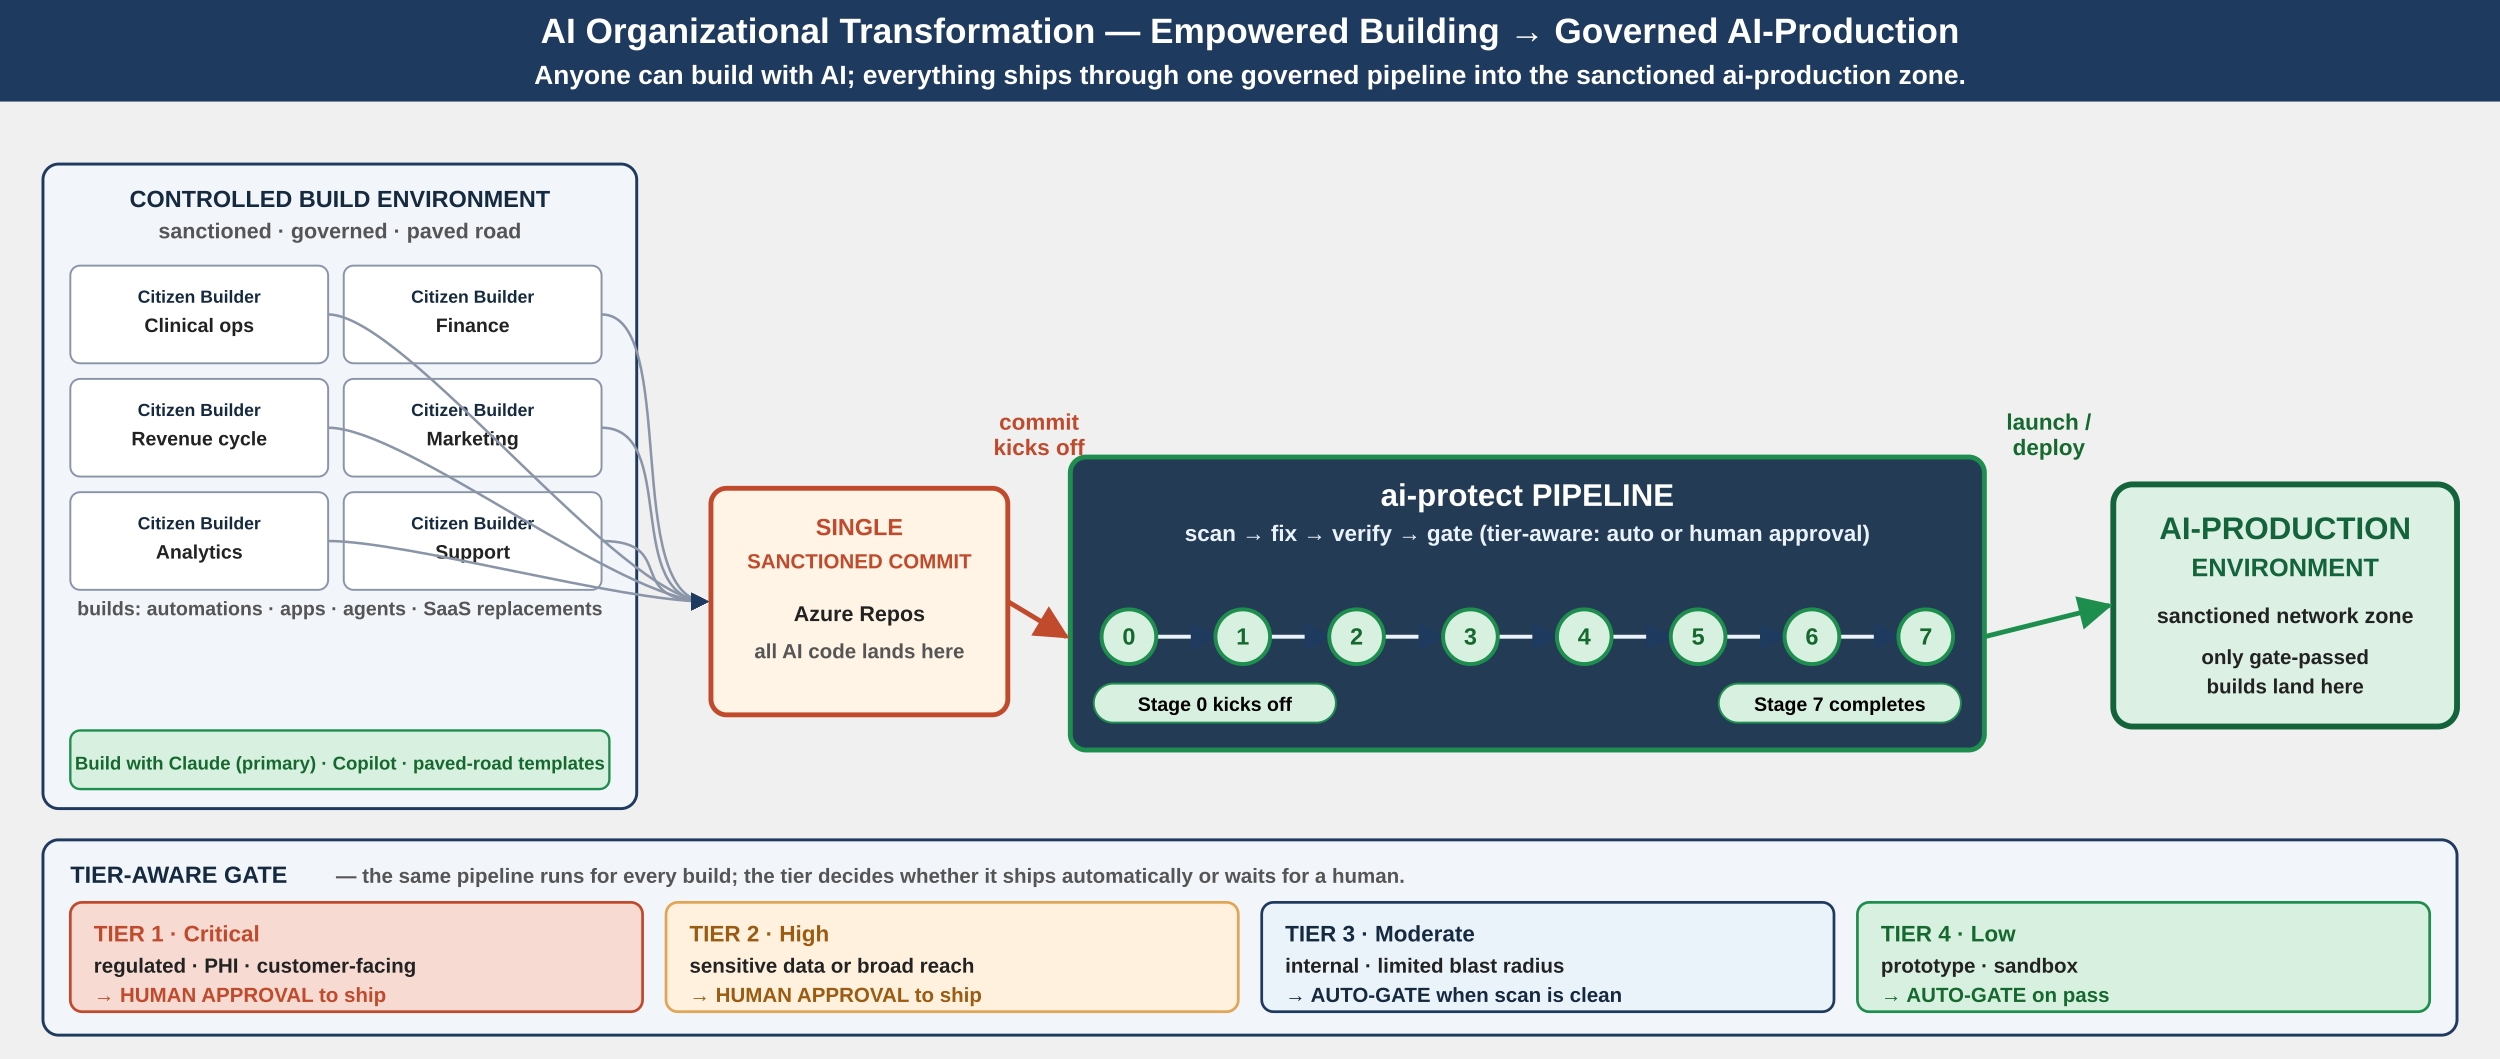
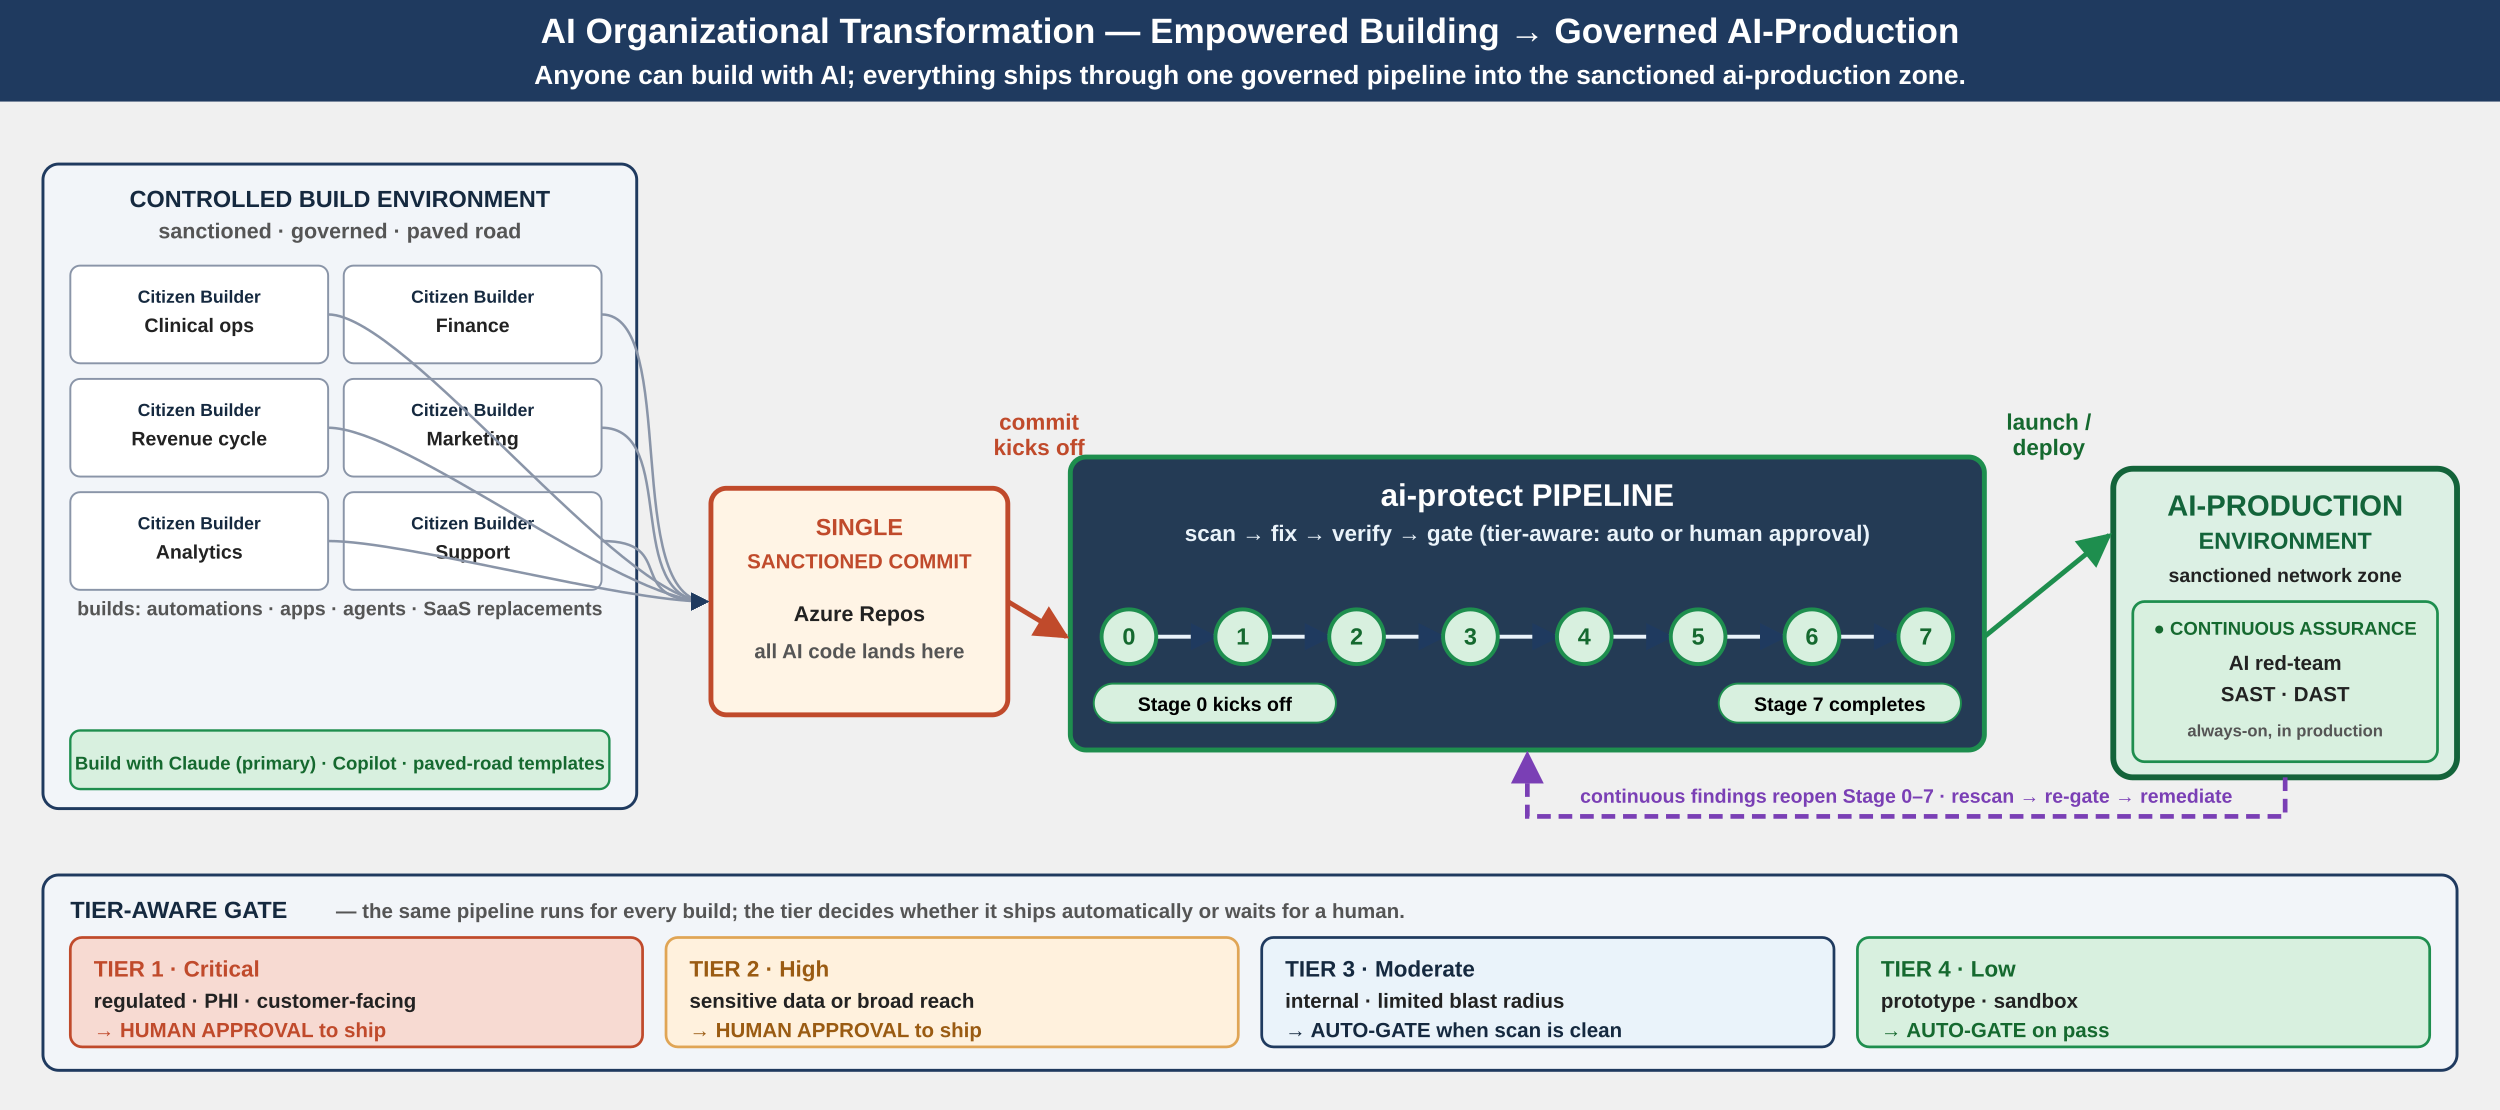
- <svg xmlns="http://www.w3.org/2000/svg" width="1280" height="542" viewBox="0 0 1280 542" font-family="Arial, Helvetica, sans-serif">
+ <svg xmlns="http://www.w3.org/2000/svg" width="1280" height="568" viewBox="0 0 1280 568" font-family="Arial, Helvetica, sans-serif">
  <defs>
    <marker id="arr" viewBox="0 0 10 10" refX="9" refY="5" markerWidth="7" markerHeight="7" orient="auto-start-reverse">
      <path d="M 0 0 L 10 5 L 0 10 z" fill="#1F3A5F" />
    </marker>
    <marker id="arrL" viewBox="0 0 10 10" refX="9" refY="5" markerWidth="7" markerHeight="7" orient="auto-start-reverse">
      <path d="M 0 0 L 10 5 L 0 10 z" fill="#8A95A8" />
    </marker>
    <marker id="arrA" viewBox="0 0 10 10" refX="9" refY="5" markerWidth="7" markerHeight="7" orient="auto-start-reverse">
      <path d="M 0 0 L 10 5 L 0 10 z" fill="#C04A2B" />
    </marker>
  </defs>
  <defs>
    <marker id="arrGr" viewBox="0 0 10 10" refX="9" refY="5" markerWidth="7" markerHeight="7" orient="auto-start-reverse">
      <path d="M0 0 L10 5 L0 10 z" fill="#1E8E4E" />
+     </marker>
+     <marker id="arrFb" viewBox="0 0 10 10" refX="9" refY="5" markerWidth="7" markerHeight="7" orient="auto-start-reverse">
+       <path d="M0 0 L10 5 L0 10 z" fill="#7A3FB5" />
    </marker>
  </defs>
  <rect x="0" y="0" width="1280" height="52" fill="#1F3A5F" stroke="#1F3A5F" stroke-width="0" rx="0" ry="0" />
  <text x="640.0" y="22" font-size="18" fill="#FFFFFF" text-anchor="middle" font-weight="bold">AI Organizational Transformation — Empowered Building → Governed AI-Production</text>
  <text x="640.0" y="43" font-size="13.5" fill="#FFFFFF" text-anchor="middle" font-weight="bold">Anyone can build with AI; everything ships through one governed pipeline into the sanctioned ai-production zone.</text>
  <rect x="22" y="84" width="304" height="330" fill="#F2F5F9" stroke="#1F3A5F" stroke-width="1.5" rx="8" ry="8" />
  <text x="174.0" y="106" font-size="12" fill="#15293F" text-anchor="middle" font-weight="bold">CONTROLLED BUILD ENVIRONMENT</text>
  <text x="174.0" y="122" font-size="11" fill="#555555" text-anchor="middle" font-weight="bold">sanctioned · governed · paved road</text>
  <rect x="36" y="136" width="132" height="50" fill="#FFFFFF" stroke="#8A95A8" stroke-width="1" rx="5" ry="5" />
  <text x="102.0" y="155" font-size="9" fill="#15293F" text-anchor="middle" font-weight="bold">Citizen Builder</text>
  <text x="102.0" y="170" font-size="10" fill="#222222" text-anchor="middle" font-weight="bold">Clinical ops</text>
  <rect x="176" y="136" width="132" height="50" fill="#FFFFFF" stroke="#8A95A8" stroke-width="1" rx="5" ry="5" />
  <text x="242.0" y="155" font-size="9" fill="#15293F" text-anchor="middle" font-weight="bold">Citizen Builder</text>
  <text x="242.0" y="170" font-size="10" fill="#222222" text-anchor="middle" font-weight="bold">Finance</text>
  <rect x="36" y="194" width="132" height="50" fill="#FFFFFF" stroke="#8A95A8" stroke-width="1" rx="5" ry="5" />
  <text x="102.0" y="213" font-size="9" fill="#15293F" text-anchor="middle" font-weight="bold">Citizen Builder</text>
  <text x="102.0" y="228" font-size="10" fill="#222222" text-anchor="middle" font-weight="bold">Revenue cycle</text>
  <rect x="176" y="194" width="132" height="50" fill="#FFFFFF" stroke="#8A95A8" stroke-width="1" rx="5" ry="5" />
  <text x="242.0" y="213" font-size="9" fill="#15293F" text-anchor="middle" font-weight="bold">Citizen Builder</text>
  <text x="242.0" y="228" font-size="10" fill="#222222" text-anchor="middle" font-weight="bold">Marketing</text>
  <rect x="36" y="252" width="132" height="50" fill="#FFFFFF" stroke="#8A95A8" stroke-width="1" rx="5" ry="5" />
  <text x="102.0" y="271" font-size="9" fill="#15293F" text-anchor="middle" font-weight="bold">Citizen Builder</text>
  <text x="102.0" y="286" font-size="10" fill="#222222" text-anchor="middle" font-weight="bold">Analytics</text>
  <rect x="176" y="252" width="132" height="50" fill="#FFFFFF" stroke="#8A95A8" stroke-width="1" rx="5" ry="5" />
  <text x="242.0" y="271" font-size="9" fill="#15293F" text-anchor="middle" font-weight="bold">Citizen Builder</text>
  <text x="242.0" y="286" font-size="10" fill="#222222" text-anchor="middle" font-weight="bold">Support</text>
  <text x="174.0" y="315" font-size="10" fill="#555555" text-anchor="middle" font-weight="bold">builds: automations · apps · agents · SaaS replacements</text>
  <rect x="36" y="374" width="276" height="30" fill="#D8F0DF" stroke="#1E8E4E" stroke-width="1.2" rx="5" ry="5" />
  <text x="174.0" y="394" font-size="9.5" fill="#15692F" text-anchor="middle" font-weight="bold">Build with Claude (primary) · Copilot · paved-road templates</text>
  <rect x="364" y="250" width="152" height="116" fill="#FFF4E5" stroke="#C04A2B" stroke-width="2.5" rx="8" ry="8" />
  <text x="440.0" y="274" font-size="12" fill="#C04A2B" text-anchor="middle" font-weight="bold">SINGLE</text>
  <text x="440.0" y="291" font-size="10.5" fill="#C04A2B" text-anchor="middle" font-weight="bold">SANCTIONED COMMIT</text>
  <text x="440.0" y="318" font-size="11" fill="#222222" text-anchor="middle" font-weight="bold">Azure Repos</text>
  <text x="440.0" y="337" font-size="10.5" fill="#555555" text-anchor="middle" font-weight="bold">all AI code lands here</text>
  <path d="M 168 161.0 C 208 161.0, 318 308.0, 362 308.0" fill="none" stroke="#8A95A8" stroke-width="1.3" marker-end="url(#arr)" />
  <path d="M 308 161.0 C 348 161.0, 318 308.0, 362 308.0" fill="none" stroke="#8A95A8" stroke-width="1.3" marker-end="url(#arr)" />
  <path d="M 168 219.0 C 208 219.0, 318 308.0, 362 308.0" fill="none" stroke="#8A95A8" stroke-width="1.3" marker-end="url(#arr)" />
  <path d="M 308 219.0 C 348 219.0, 318 308.0, 362 308.0" fill="none" stroke="#8A95A8" stroke-width="1.3" marker-end="url(#arr)" />
  <path d="M 168 277.0 C 208 277.0, 318 308.0, 362 308.0" fill="none" stroke="#8A95A8" stroke-width="1.3" marker-end="url(#arr)" />
  <path d="M 308 277.0 C 348 277.0, 318 308.0, 362 308.0" fill="none" stroke="#8A95A8" stroke-width="1.3" marker-end="url(#arr)" />
  <rect x="548" y="234" width="468" height="150" fill="#243B55" stroke="#1E8E4E" stroke-width="2.5" rx="8" ry="8" />
  <text x="782.0" y="259" font-size="16" fill="#FFFFFF" text-anchor="middle" font-weight="bold">ai-protect PIPELINE</text>
  <text x="782.0" y="277" font-size="11.5" fill="#EAF3FA" text-anchor="middle" font-weight="bold">scan → fix → verify → gate  (tier-aware: auto or human approval)</text>
  <line x1="592.0" y1="326" x2="622.286" y2="326" stroke="#EAF3FA" stroke-width="2" marker-end="url(#arr)" />
  <circle cx="578.0" cy="326" r="14" fill="#D8F0DF" stroke="#1E8E4E" stroke-width="2" />
  <text x="578.0" y="330" font-size="12" fill="#15692F" text-anchor="middle" font-weight="bold">0</text>
  <line x1="650.286" y1="326" x2="680.571" y2="326" stroke="#EAF3FA" stroke-width="2" marker-end="url(#arr)" />
  <circle cx="636.286" cy="326" r="14" fill="#D8F0DF" stroke="#1E8E4E" stroke-width="2" />
  <text x="636.286" y="330" font-size="12" fill="#15692F" text-anchor="middle" font-weight="bold">1</text>
  <line x1="708.571" y1="326" x2="738.857" y2="326" stroke="#EAF3FA" stroke-width="2" marker-end="url(#arr)" />
  <circle cx="694.571" cy="326" r="14" fill="#D8F0DF" stroke="#1E8E4E" stroke-width="2" />
  <text x="694.571" y="330" font-size="12" fill="#15692F" text-anchor="middle" font-weight="bold">2</text>
  <line x1="766.857" y1="326" x2="797.143" y2="326" stroke="#EAF3FA" stroke-width="2" marker-end="url(#arr)" />
  <circle cx="752.857" cy="326" r="14" fill="#D8F0DF" stroke="#1E8E4E" stroke-width="2" />
  <text x="752.857" y="330" font-size="12" fill="#15692F" text-anchor="middle" font-weight="bold">3</text>
  <line x1="825.143" y1="326" x2="855.429" y2="326" stroke="#EAF3FA" stroke-width="2" marker-end="url(#arr)" />
  <circle cx="811.143" cy="326" r="14" fill="#D8F0DF" stroke="#1E8E4E" stroke-width="2" />
  <text x="811.143" y="330" font-size="12" fill="#15692F" text-anchor="middle" font-weight="bold">4</text>
  <line x1="883.429" y1="326" x2="913.714" y2="326" stroke="#EAF3FA" stroke-width="2" marker-end="url(#arr)" />
  <circle cx="869.429" cy="326" r="14" fill="#D8F0DF" stroke="#1E8E4E" stroke-width="2" />
  <text x="869.429" y="330" font-size="12" fill="#15692F" text-anchor="middle" font-weight="bold">5</text>
  <line x1="941.714" y1="326" x2="972" y2="326" stroke="#EAF3FA" stroke-width="2" marker-end="url(#arr)" />
  <circle cx="927.714" cy="326" r="14" fill="#D8F0DF" stroke="#1E8E4E" stroke-width="2" />
  <text x="927.714" y="330" font-size="12" fill="#15692F" text-anchor="middle" font-weight="bold">6</text>
  <circle cx="986.0" cy="326" r="14" fill="#D8F0DF" stroke="#1E8E4E" stroke-width="2" />
  <text x="986.0" y="330" font-size="12" fill="#15692F" text-anchor="middle" font-weight="bold">7</text>
  <rect x="560" y="350" width="124" height="20" fill="#D8F0DF" stroke="#1E8E4E" stroke-width="1" rx="10" ry="10" />
  <text x="622" y="364" font-size="10" fill="#000000" text-anchor="middle" font-weight="bold">Stage 0 kicks off</text>
  <rect x="880" y="350" width="124" height="20" fill="#D8F0DF" stroke="#1E8E4E" stroke-width="1" rx="10" ry="10" />
  <text x="942" y="364" font-size="10" fill="#000000" text-anchor="middle" font-weight="bold">Stage 7 completes</text>
  <line x1="516" y1="308.0" x2="546" y2="326" stroke="#C04A2B" stroke-width="2.5" marker-end="url(#arrA)" />
  <text x="532.0" y="220" font-size="11.5" fill="#C04A2B" text-anchor="middle" font-weight="bold">commit</text>
  <text x="532.0" y="233" font-size="11.5" fill="#C04A2B" text-anchor="middle" font-weight="bold">kicks off</text>
-   <rect x="1082" y="248" width="176" height="124" fill="#DCF0E4" stroke="#13643A" stroke-width="3" rx="10" ry="10" />
-   <text x="1170.0" y="276" font-size="16" fill="#13643A" text-anchor="middle" font-weight="bold">AI-PRODUCTION</text>
-   <text x="1170.0" y="295" font-size="13" fill="#13643A" text-anchor="middle" font-weight="bold">ENVIRONMENT</text>
-   <text x="1170.0" y="319" font-size="11" fill="#222222" text-anchor="middle" font-weight="bold">sanctioned network zone</text>
-   <text x="1170.0" y="340" font-size="10.5" fill="#222222" text-anchor="middle" font-weight="bold">only gate-passed</text>
-   <text x="1170.0" y="355" font-size="10.5" fill="#222222" text-anchor="middle" font-weight="bold">builds land here</text>
-   <line x1="1016" y1="326" x2="1080" y2="310.0" stroke="#1E8E4E" stroke-width="2.5" marker-end="url(#arrGr)" />
+   <rect x="1082" y="240" width="176" height="158" fill="#DCF0E4" stroke="#13643A" stroke-width="3" rx="10" ry="10" />
+   <text x="1170.0" y="264" font-size="15" fill="#13643A" text-anchor="middle" font-weight="bold">AI-PRODUCTION</text>
+   <text x="1170.0" y="281" font-size="12" fill="#13643A" text-anchor="middle" font-weight="bold">ENVIRONMENT</text>
+   <text x="1170.0" y="298" font-size="10" fill="#222222" text-anchor="middle" font-weight="bold">sanctioned network zone</text>
+   <rect x="1092" y="308" width="156" height="82" fill="#D8F0DF" stroke="#1E8E4E" stroke-width="1.4" rx="6" ry="6" />
+   <text x="1170.0" y="325" font-size="9.5" fill="#15692F" text-anchor="middle" font-weight="bold">● CONTINUOUS ASSURANCE</text>
+   <text x="1170.0" y="343" font-size="10.5" fill="#222222" text-anchor="middle" font-weight="bold">AI red-team</text>
+   <text x="1170.0" y="359" font-size="10.5" fill="#222222" text-anchor="middle" font-weight="bold">SAST · DAST</text>
+   <text x="1170.0" y="377" font-size="8.5" fill="#555555" text-anchor="middle" font-weight="bold">always-on, in production</text>
+   <line x1="1016" y1="326" x2="1080" y2="274" stroke="#1E8E4E" stroke-width="2.5" marker-end="url(#arrGr)" />
  <text x="1049.0" y="220" font-size="11.5" fill="#15692F" text-anchor="middle" font-weight="bold">launch /</text>
  <text x="1049.0" y="233" font-size="11.5" fill="#15692F" text-anchor="middle" font-weight="bold">deploy</text>
-   <rect x="22" y="430" width="1236" height="100" fill="#F2F5F9" stroke="#1F3A5F" stroke-width="1.5" rx="8" ry="8" />
-   <text x="36" y="452" font-size="12" fill="#15293F" text-anchor="start" font-weight="bold">TIER-AWARE GATE</text>
-   <text x="172" y="452" font-size="10.5" fill="#555555" text-anchor="start" font-weight="bold">— the same pipeline runs for every build; the tier decides whether it ships automatically or waits for a human.</text>
-   <rect x="36.0" y="462" width="293.0" height="56" fill="#F7DAD2" stroke="#C04A2B" stroke-width="1.4" rx="6" ry="6" />
-   <text x="48.0" y="482" font-size="11.5" fill="#C04A2B" text-anchor="start" font-weight="bold">TIER 1 · Critical</text>
-   <text x="48.0" y="498" font-size="10.5" fill="#222222" text-anchor="start" font-weight="bold">regulated · PHI · customer-facing</text>
-   <text x="48.0" y="513" font-size="10.5" fill="#C04A2B" text-anchor="start" font-weight="bold">→ HUMAN APPROVAL to ship</text>
-   <rect x="341.0" y="462" width="293.0" height="56" fill="#FFF1DD" stroke="#E0A555" stroke-width="1.4" rx="6" ry="6" />
-   <text x="353.0" y="482" font-size="11.5" fill="#9A5B12" text-anchor="start" font-weight="bold">TIER 2 · High</text>
-   <text x="353.0" y="498" font-size="10.5" fill="#222222" text-anchor="start" font-weight="bold">sensitive data or broad reach</text>
-   <text x="353.0" y="513" font-size="10.5" fill="#9A5B12" text-anchor="start" font-weight="bold">→ HUMAN APPROVAL to ship</text>
-   <rect x="646.0" y="462" width="293.0" height="56" fill="#EAF3FA" stroke="#1F3A5F" stroke-width="1.4" rx="6" ry="6" />
-   <text x="658.0" y="482" font-size="11.5" fill="#15293F" text-anchor="start" font-weight="bold">TIER 3 · Moderate</text>
-   <text x="658.0" y="498" font-size="10.5" fill="#222222" text-anchor="start" font-weight="bold">internal · limited blast radius</text>
-   <text x="658.0" y="513" font-size="10.5" fill="#15293F" text-anchor="start" font-weight="bold">→ AUTO-GATE when scan is clean</text>
-   <rect x="951.0" y="462" width="293.0" height="56" fill="#D8F0DF" stroke="#1E8E4E" stroke-width="1.4" rx="6" ry="6" />
-   <text x="963.0" y="482" font-size="11.5" fill="#15692F" text-anchor="start" font-weight="bold">TIER 4 · Low</text>
-   <text x="963.0" y="498" font-size="10.5" fill="#222222" text-anchor="start" font-weight="bold">prototype · sandbox</text>
-   <text x="963.0" y="513" font-size="10.5" fill="#15692F" text-anchor="start" font-weight="bold">→ AUTO-GATE on pass</text>
+   <path d="M 1170.0 398 L 1170.0 418 L 782.0 418 L 782.0 386" fill="none" stroke="#7A3FB5" stroke-width="2.4" stroke-dasharray="7 4" marker-end="url(#arrFb)" />
+   <text x="976.0" y="411" font-size="10" fill="#7A3FB5" text-anchor="middle" font-weight="bold">continuous findings reopen Stage 0–7   ·   rescan → re-gate → remediate</text>
+   <rect x="22" y="448" width="1236" height="100" fill="#F2F5F9" stroke="#1F3A5F" stroke-width="1.5" rx="8" ry="8" />
+   <text x="36" y="470" font-size="12" fill="#15293F" text-anchor="start" font-weight="bold">TIER-AWARE GATE</text>
+   <text x="172" y="470" font-size="10.5" fill="#555555" text-anchor="start" font-weight="bold">— the same pipeline runs for every build; the tier decides whether it ships automatically or waits for a human.</text>
+   <rect x="36.0" y="480" width="293.0" height="56" fill="#F7DAD2" stroke="#C04A2B" stroke-width="1.4" rx="6" ry="6" />
+   <text x="48.0" y="500" font-size="11.5" fill="#C04A2B" text-anchor="start" font-weight="bold">TIER 1 · Critical</text>
+   <text x="48.0" y="516" font-size="10.5" fill="#222222" text-anchor="start" font-weight="bold">regulated · PHI · customer-facing</text>
+   <text x="48.0" y="531" font-size="10.5" fill="#C04A2B" text-anchor="start" font-weight="bold">→ HUMAN APPROVAL to ship</text>
+   <rect x="341.0" y="480" width="293.0" height="56" fill="#FFF1DD" stroke="#E0A555" stroke-width="1.4" rx="6" ry="6" />
+   <text x="353.0" y="500" font-size="11.5" fill="#9A5B12" text-anchor="start" font-weight="bold">TIER 2 · High</text>
+   <text x="353.0" y="516" font-size="10.5" fill="#222222" text-anchor="start" font-weight="bold">sensitive data or broad reach</text>
+   <text x="353.0" y="531" font-size="10.5" fill="#9A5B12" text-anchor="start" font-weight="bold">→ HUMAN APPROVAL to ship</text>
+   <rect x="646.0" y="480" width="293.0" height="56" fill="#EAF3FA" stroke="#1F3A5F" stroke-width="1.4" rx="6" ry="6" />
+   <text x="658.0" y="500" font-size="11.5" fill="#15293F" text-anchor="start" font-weight="bold">TIER 3 · Moderate</text>
+   <text x="658.0" y="516" font-size="10.5" fill="#222222" text-anchor="start" font-weight="bold">internal · limited blast radius</text>
+   <text x="658.0" y="531" font-size="10.5" fill="#15293F" text-anchor="start" font-weight="bold">→ AUTO-GATE when scan is clean</text>
+   <rect x="951.0" y="480" width="293.0" height="56" fill="#D8F0DF" stroke="#1E8E4E" stroke-width="1.4" rx="6" ry="6" />
+   <text x="963.0" y="500" font-size="11.5" fill="#15692F" text-anchor="start" font-weight="bold">TIER 4 · Low</text>
+   <text x="963.0" y="516" font-size="10.5" fill="#222222" text-anchor="start" font-weight="bold">prototype · sandbox</text>
+   <text x="963.0" y="531" font-size="10.5" fill="#15692F" text-anchor="start" font-weight="bold">→ AUTO-GATE on pass</text>
</svg>
